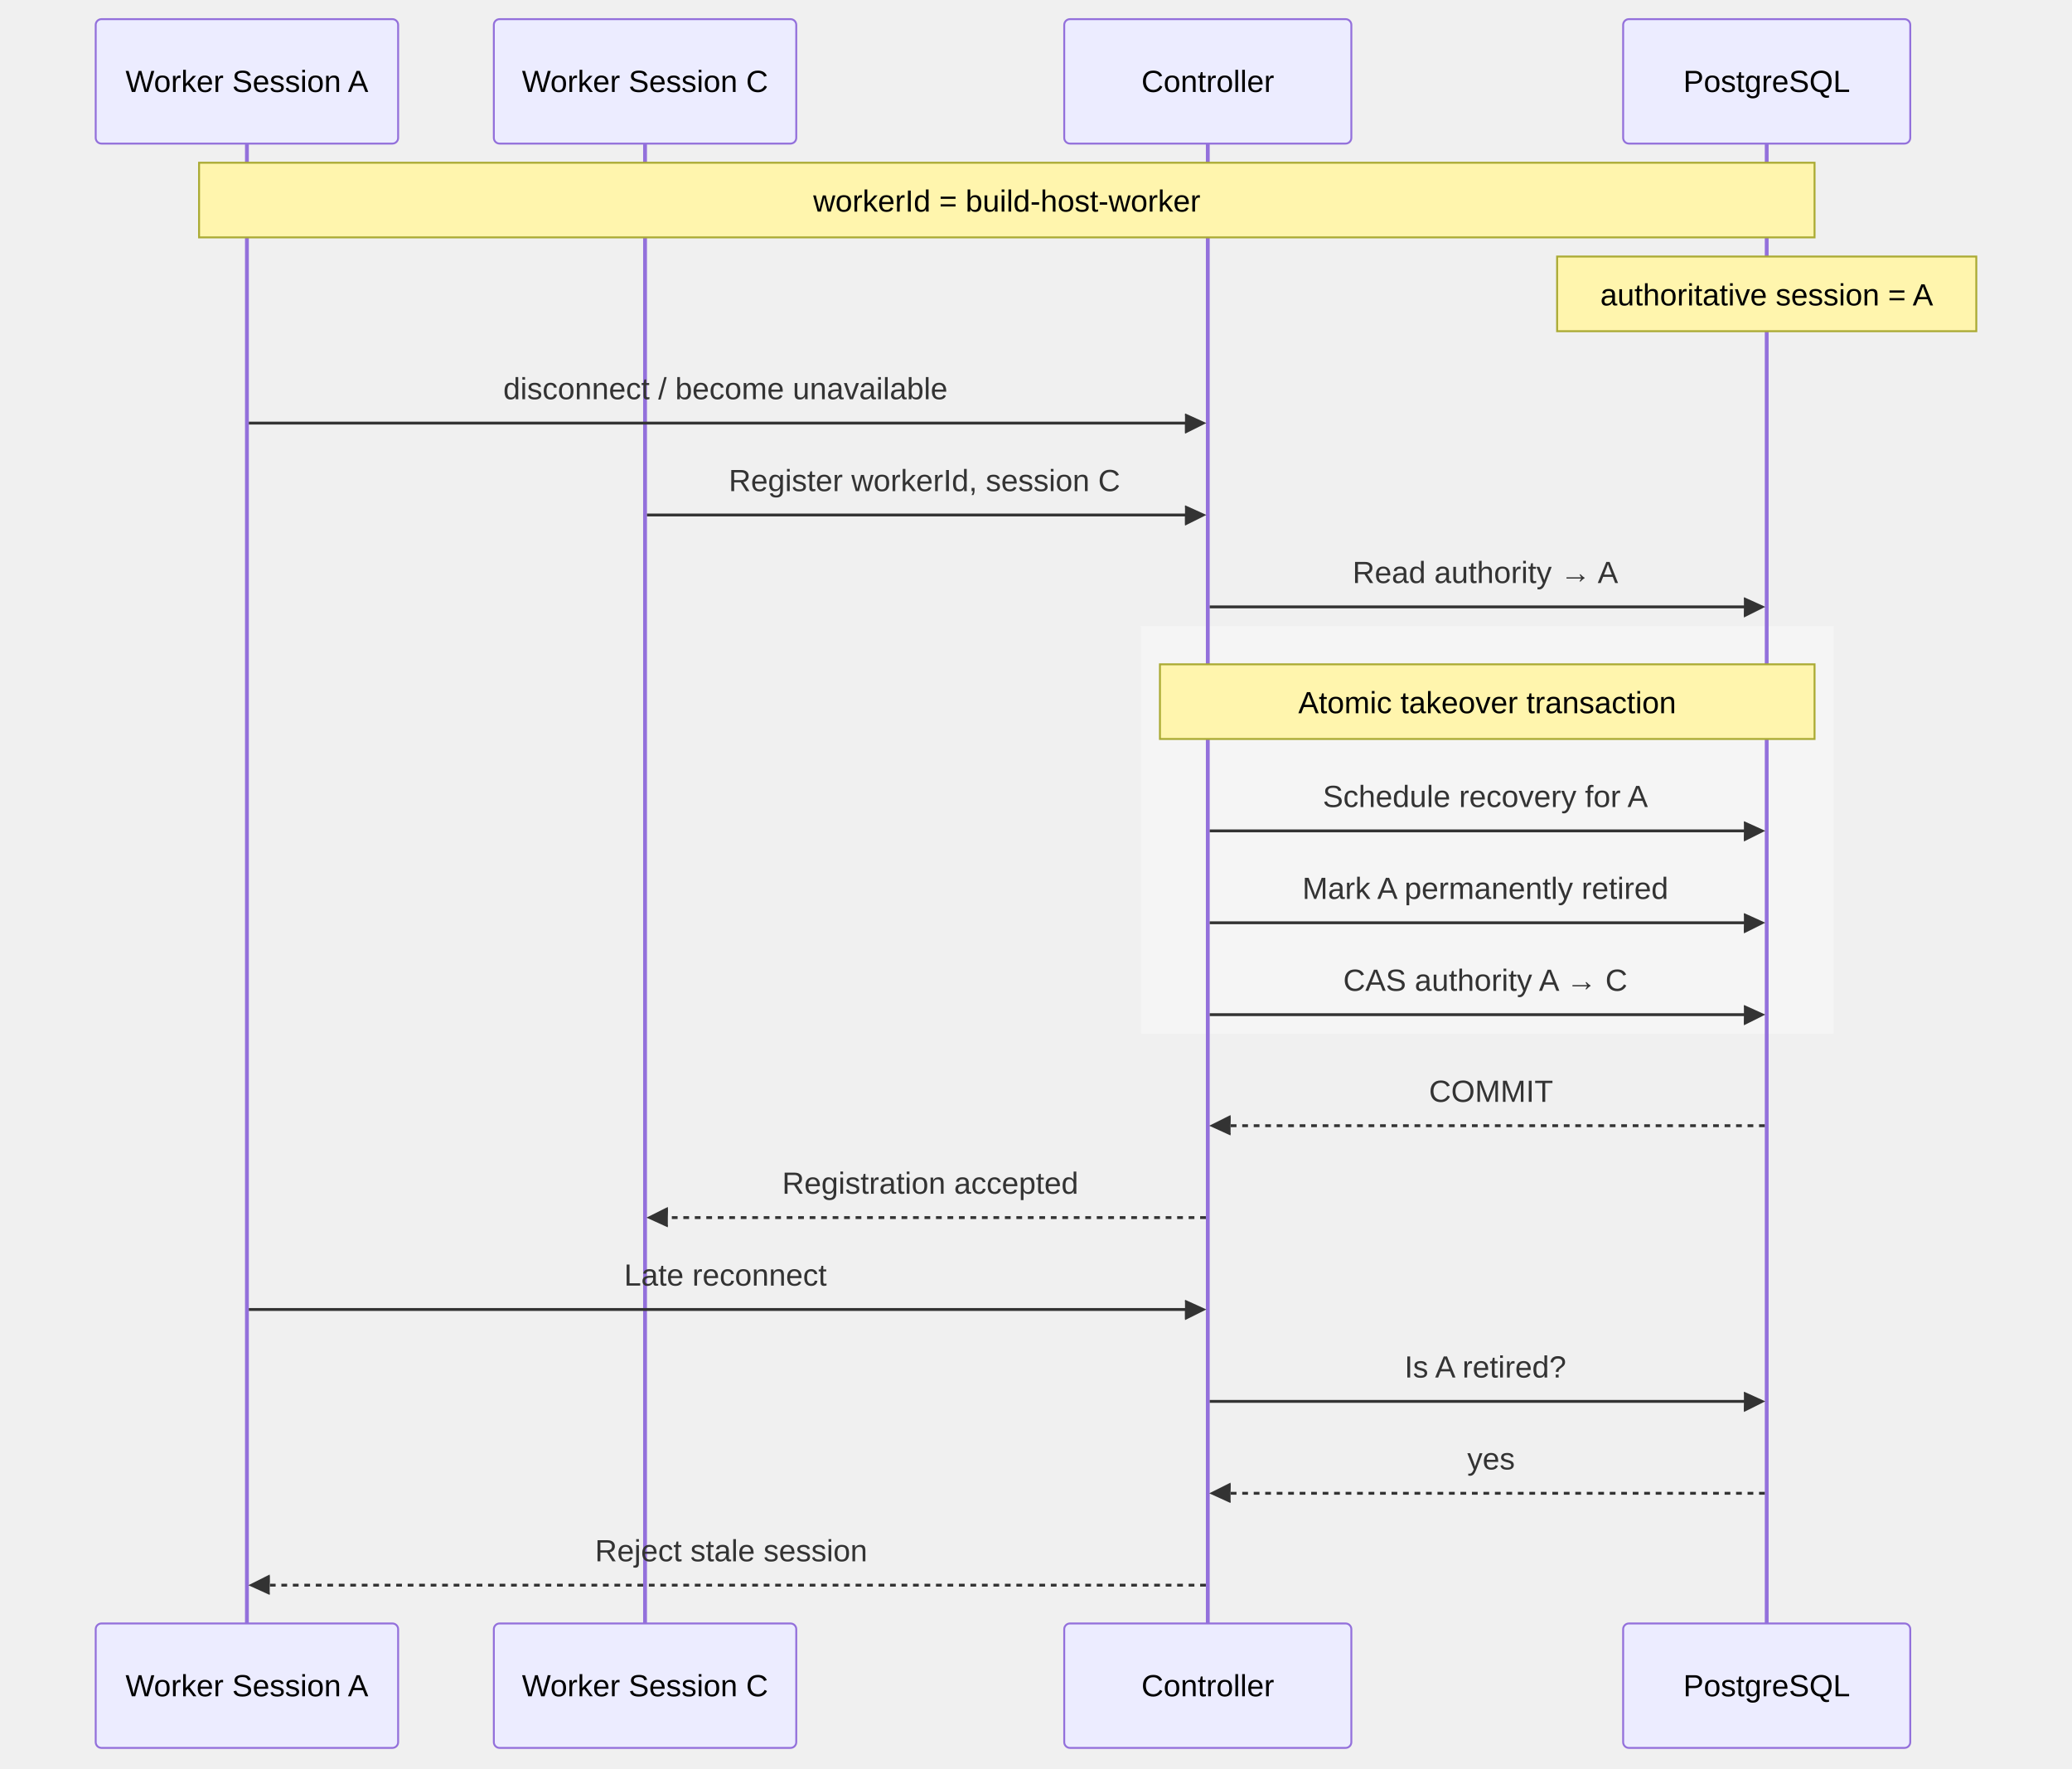
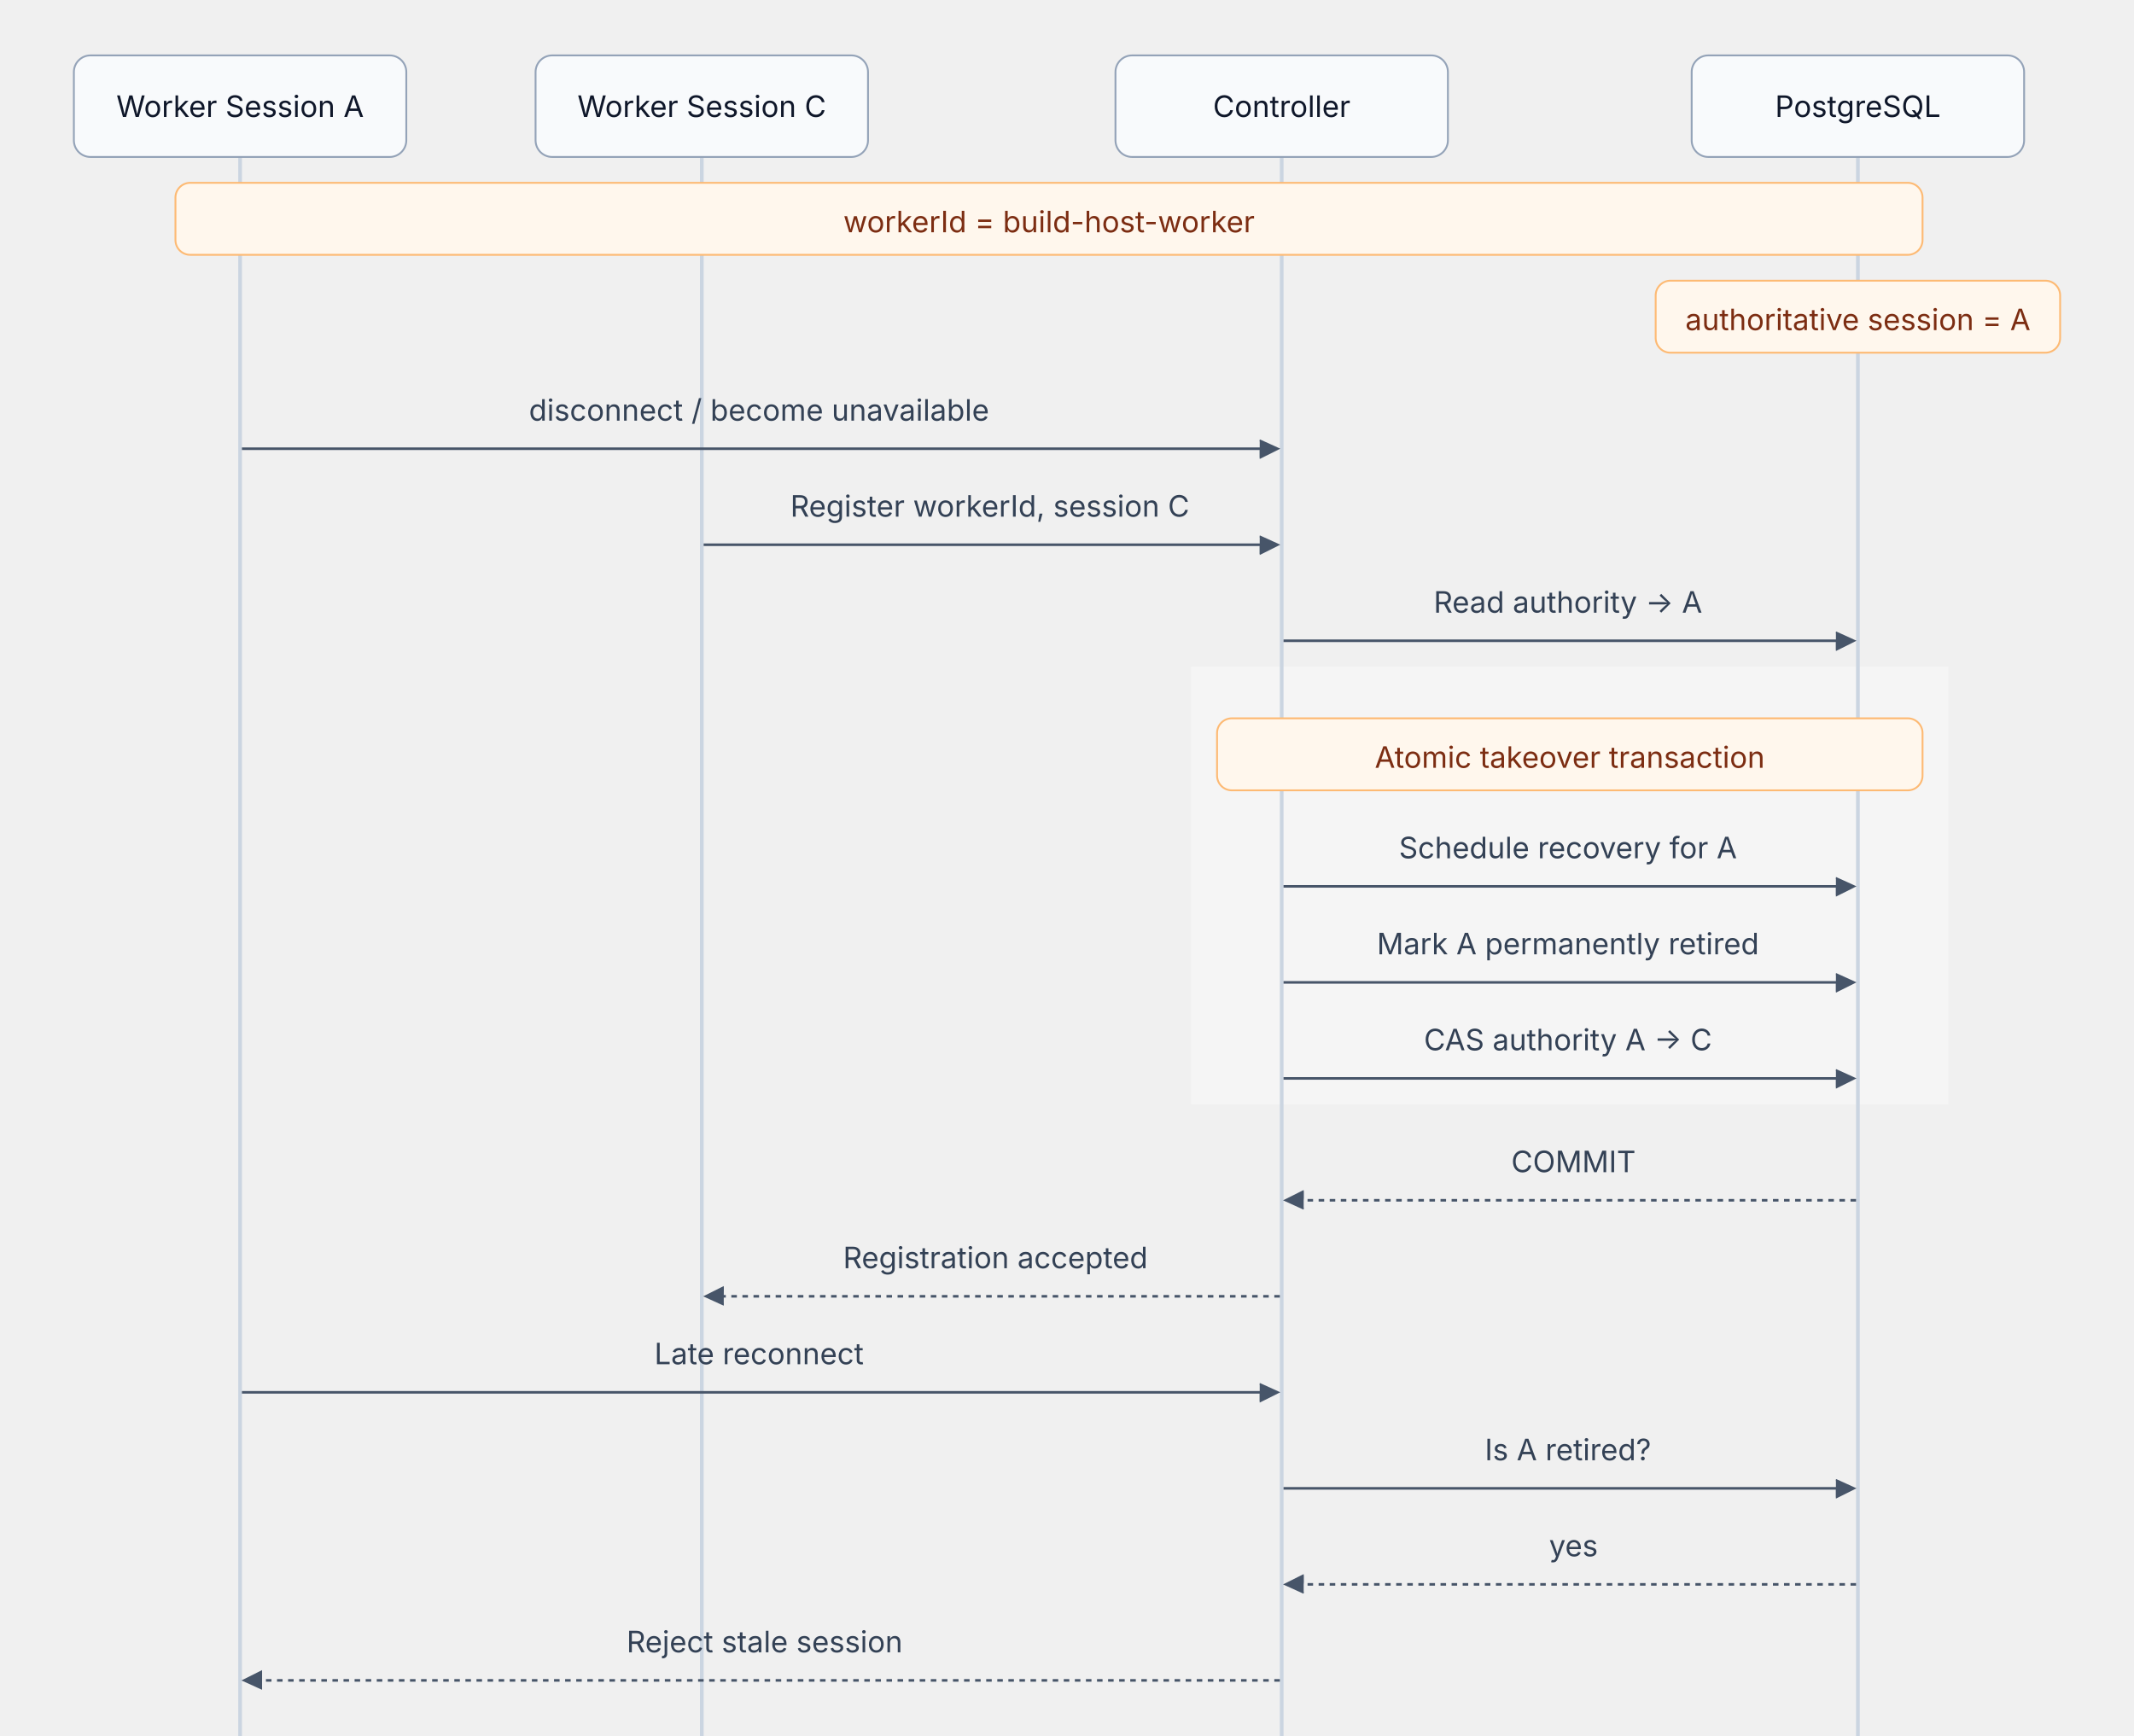
- <svg xmlns="http://www.w3.org/2000/svg" id="my-svg" width="100%" style="max-width: 1082.5px; background-color: transparent;" viewBox="-50 -10 1082.5 924" role="graphics-document document" aria-roledescription="sequence">
-   <rect x="546" y="317" fill="rgb(245,245,245)" width="362" height="213" class="rect" />
+ <svg xmlns="http://www.w3.org/2000/svg" id="my-svg" width="100%" style="max-width: 1155.5px; background-color: transparent;" viewBox="-40 -30 1155.5 940" role="graphics-document document" aria-roledescription="sequence">
+   <rect x="605" y="331" fill="rgb(245,245,245)" width="410" height="237" class="rect" />
  <g>
-     <rect x="798" y="838" fill="#eaeaea" stroke="#666" width="150" height="65" name="DB" rx="3" ry="3" class="actor actor-bottom" />
-     <text x="873" y="870.5" dominant-baseline="central" alignment-baseline="central" class="actor actor-box" style="text-anchor: middle; font-size: 16px; font-weight: 400;">
-       <tspan x="873" dy="0">PostgreSQL</tspan>
-     </text>
-   </g>
-   <g>
-     <rect x="506" y="838" fill="#eaeaea" stroke="#666" width="150" height="65" name="Controller" rx="3" ry="3" class="actor actor-bottom" />
-     <text x="581" y="870.5" dominant-baseline="central" alignment-baseline="central" class="actor actor-box" style="text-anchor: middle; font-size: 16px; font-weight: 400;">
-       <tspan x="581" dy="0">Controller</tspan>
-     </text>
-   </g>
-   <g>
-     <rect x="208" y="838" fill="#eaeaea" stroke="#666" width="158" height="65" name="C" rx="3" ry="3" class="actor actor-bottom" />
-     <text x="287" y="870.5" dominant-baseline="central" alignment-baseline="central" class="actor actor-box" style="text-anchor: middle; font-size: 16px; font-weight: 400;">
-       <tspan x="287" dy="0">Worker Session C</tspan>
-     </text>
-   </g>
-   <g>
-     <rect x="0" y="838" fill="#eaeaea" stroke="#666" width="158" height="65" name="A" rx="3" ry="3" class="actor actor-bottom" />
-     <text x="79" y="870.5" dominant-baseline="central" alignment-baseline="central" class="actor actor-box" style="text-anchor: middle; font-size: 16px; font-weight: 400;">
-       <tspan x="79" dy="0">Worker Session A</tspan>
-     </text>
-   </g>
-   <g>
-     <line id="actor3" x1="873" y1="65" x2="873" y2="838" class="actor-line 200" stroke-width="0.5px" stroke="#999" name="DB" data-et="life-line" data-id="DB" />
+     <line id="actor3" x1="966" y1="55" x2="966" y2="2000" class="actor-line 200" stroke-width="0.5px" stroke="#999" name="DB" data-et="life-line" data-id="DB" />
    <g id="root-3" data-et="participant" data-type="participant" data-id="DB">
-       <rect x="798" y="0" fill="#eaeaea" stroke="#666" width="150" height="65" name="DB" rx="3" ry="3" class="actor actor-top" />
-       <text x="873" y="32.5" dominant-baseline="central" alignment-baseline="central" class="actor actor-box" style="text-anchor: middle; font-size: 16px; font-weight: 400;">
-         <tspan x="873" dy="0">PostgreSQL</tspan>
+       <rect x="876" y="0" fill="#eaeaea" stroke="#666" width="180" height="55" name="DB" rx="3" ry="3" class="actor actor-top" />
+       <text x="966" y="27.5" dominant-baseline="central" alignment-baseline="central" class="actor actor-box" style="text-anchor: middle; font-size: 16px; font-weight: 400;">
+         <tspan x="966" dy="0">PostgreSQL</tspan>
      </text>
    </g>
  </g>
  <g>
-     <line id="actor2" x1="581" y1="65" x2="581" y2="838" class="actor-line 200" stroke-width="0.5px" stroke="#999" name="Controller" data-et="life-line" data-id="Controller" />
+     <line id="actor2" x1="654" y1="55" x2="654" y2="2000" class="actor-line 200" stroke-width="0.5px" stroke="#999" name="Controller" data-et="life-line" data-id="Controller" />
    <g id="root-2" data-et="participant" data-type="participant" data-id="Controller">
-       <rect x="506" y="0" fill="#eaeaea" stroke="#666" width="150" height="65" name="Controller" rx="3" ry="3" class="actor actor-top" />
-       <text x="581" y="32.5" dominant-baseline="central" alignment-baseline="central" class="actor actor-box" style="text-anchor: middle; font-size: 16px; font-weight: 400;">
-         <tspan x="581" dy="0">Controller</tspan>
+       <rect x="564" y="0" fill="#eaeaea" stroke="#666" width="180" height="55" name="Controller" rx="3" ry="3" class="actor actor-top" />
+       <text x="654" y="27.5" dominant-baseline="central" alignment-baseline="central" class="actor actor-box" style="text-anchor: middle; font-size: 16px; font-weight: 400;">
+         <tspan x="654" dy="0">Controller</tspan>
      </text>
    </g>
  </g>
  <g>
-     <line id="actor1" x1="287" y1="65" x2="287" y2="838" class="actor-line 200" stroke-width="0.5px" stroke="#999" name="C" data-et="life-line" data-id="C" />
+     <line id="actor1" x1="340" y1="55" x2="340" y2="2000" class="actor-line 200" stroke-width="0.5px" stroke="#999" name="C" data-et="life-line" data-id="C" />
    <g id="root-1" data-et="participant" data-type="participant" data-id="C">
-       <rect x="208" y="0" fill="#eaeaea" stroke="#666" width="158" height="65" name="C" rx="3" ry="3" class="actor actor-top" />
-       <text x="287" y="32.5" dominant-baseline="central" alignment-baseline="central" class="actor actor-box" style="text-anchor: middle; font-size: 16px; font-weight: 400;">
-         <tspan x="287" dy="0">Worker Session C</tspan>
+       <rect x="250" y="0" fill="#eaeaea" stroke="#666" width="180" height="55" name="C" rx="3" ry="3" class="actor actor-top" />
+       <text x="340" y="27.5" dominant-baseline="central" alignment-baseline="central" class="actor actor-box" style="text-anchor: middle; font-size: 16px; font-weight: 400;">
+         <tspan x="340" dy="0">Worker Session C</tspan>
      </text>
    </g>
  </g>
  <g>
-     <line id="actor0" x1="79" y1="65" x2="79" y2="838" class="actor-line 200" stroke-width="0.5px" stroke="#999" name="A" data-et="life-line" data-id="A" />
+     <line id="actor0" x1="90" y1="55" x2="90" y2="2000" class="actor-line 200" stroke-width="0.5px" stroke="#999" name="A" data-et="life-line" data-id="A" />
    <g id="root-0" data-et="participant" data-type="participant" data-id="A">
-       <rect x="0" y="0" fill="#eaeaea" stroke="#666" width="158" height="65" name="A" rx="3" ry="3" class="actor actor-top" />
-       <text x="79" y="32.5" dominant-baseline="central" alignment-baseline="central" class="actor actor-box" style="text-anchor: middle; font-size: 16px; font-weight: 400;">
-         <tspan x="79" dy="0">Worker Session A</tspan>
+       <rect x="0" y="0" fill="#eaeaea" stroke="#666" width="180" height="55" name="A" rx="3" ry="3" class="actor actor-top" />
+       <text x="90" y="27.5" dominant-baseline="central" alignment-baseline="central" class="actor actor-box" style="text-anchor: middle; font-size: 16px; font-weight: 400;">
+         <tspan x="90" dy="0">Worker Session A</tspan>
      </text>
    </g>
  </g>
-   <style>#my-svg{font-family:"trebuchet ms",verdana,arial,sans-serif;font-size:16px;fill:#333;}@keyframes edge-animation-frame{from{stroke-dashoffset:0;}}@keyframes dash{to{stroke-dashoffset:0;}}#my-svg .edge-animation-slow{stroke-dasharray:9,5!important;stroke-dashoffset:900;animation:dash 50s linear infinite;stroke-linecap:round;}#my-svg .edge-animation-fast{stroke-dasharray:9,5!important;stroke-dashoffset:900;animation:dash 20s linear infinite;stroke-linecap:round;}#my-svg .error-icon{fill:#552222;}#my-svg .error-text{fill:#552222;stroke:#552222;}#my-svg .edge-thickness-normal{stroke-width:1px;}#my-svg .edge-thickness-thick{stroke-width:3.5px;}#my-svg .edge-pattern-solid{stroke-dasharray:0;}#my-svg .edge-thickness-invisible{stroke-width:0;fill:none;}#my-svg .edge-pattern-dashed{stroke-dasharray:3;}#my-svg .edge-pattern-dotted{stroke-dasharray:2;}#my-svg .marker{fill:#333333;stroke:#333333;}#my-svg .marker.cross{stroke:#333333;}#my-svg svg{font-family:"trebuchet ms",verdana,arial,sans-serif;font-size:16px;}#my-svg p{margin:0;}#my-svg .actor{stroke:#9370DB;fill:#ECECFF;stroke-width:1;}#my-svg rect.actor.outer-path[data-look="neo"]{filter:drop-shadow(1px 2px 2px rgba(185, 185, 185, 1));}#my-svg rect.note[data-look="neo"]{stroke:#aaaa33;fill:#fff5ad;filter:drop-shadow(1px 2px 2px rgba(185, 185, 185, 1));}#my-svg text.actor&gt;tspan{fill:black;stroke:none;}#my-svg .actor-line{stroke:#9370DB;}#my-svg .innerArc{stroke-width:1.5;stroke-dasharray:none;}#my-svg .messageLine0{stroke-width:1.5;stroke-dasharray:none;stroke:#333;}#my-svg .messageLine1{stroke-width:1.5;stroke-dasharray:2,2;stroke:#333;}#my-svg [id$="-arrowhead"] path{fill:#333;stroke:#333;}#my-svg .sequenceNumber{fill:white;}#my-svg [id$="-sequencenumber"]{fill:#333;}#my-svg [id$="-crosshead"] path{fill:#333;stroke:#333;}#my-svg .messageText{fill:#333;stroke:none;}#my-svg .labelBox{stroke:#9370DB;fill:#ECECFF;filter:none;}#my-svg .labelText,#my-svg .labelText&gt;tspan{fill:black;stroke:none;}#my-svg .loopText,#my-svg .loopText&gt;tspan{fill:black;stroke:none;}#my-svg .sectionTitle,#my-svg .sectionTitle&gt;tspan{fill:black;stroke:none;}#my-svg .loopLine{stroke-width:2px;stroke-dasharray:2,2;stroke:#9370DB;fill:#9370DB;}#my-svg .note{stroke:#aaaa33;fill:#fff5ad;}#my-svg .noteText,#my-svg .noteText&gt;tspan{fill:black;stroke:none;font-weight:normal;}#my-svg .activation0{fill:#f4f4f4;stroke:#666;}#my-svg .activation1{fill:#f4f4f4;stroke:#666;}#my-svg .activation2{fill:#f4f4f4;stroke:#666;}#my-svg .actorPopupMenu{position:absolute;}#my-svg .actorPopupMenuPanel{position:absolute;fill:#ECECFF;box-shadow:0px 8px 16px 0px rgba(0,0,0,0.2);filter:drop-shadow(3px 5px 2px rgb(0 0 0 / 0.4));}#my-svg .actor-man circle,#my-svg line{fill:#ECECFF;stroke-width:2px;}#my-svg g rect.rect{filter:drop-shadow(1px 2px 2px rgba(185, 185, 185, 1));stroke:#9370DB;}#my-svg .node .neo-node{stroke:#9370DB;}#my-svg [data-look="neo"].node rect,#my-svg [data-look="neo"].cluster rect,#my-svg [data-look="neo"].node polygon{stroke:#9370DB;filter:drop-shadow(1px 2px 2px rgba(185, 185, 185, 1));}#my-svg [data-look="neo"].swimlane.cluster rect{filter:none;}#my-svg [data-look="neo"].node path{stroke:#9370DB;stroke-width:1px;}#my-svg [data-look="neo"].node .outer-path{filter:drop-shadow(1px 2px 2px rgba(185, 185, 185, 1));}#my-svg [data-look="neo"].node .neo-line path{stroke:#9370DB;filter:none;}#my-svg [data-look="neo"].node circle{stroke:#9370DB;filter:drop-shadow(1px 2px 2px rgba(185, 185, 185, 1));}#my-svg [data-look="neo"].node circle .state-start{fill:#000000;}#my-svg [data-look="neo"].icon-shape .icon{fill:#9370DB;filter:drop-shadow(1px 2px 2px rgba(185, 185, 185, 1));}#my-svg [data-look="neo"].icon-shape .icon-neo path{stroke:#9370DB;filter:drop-shadow(1px 2px 2px rgba(185, 185, 185, 1));}#my-svg :root{--mermaid-font-family:"trebuchet ms",verdana,arial,sans-serif;}</style>
+   <style>#my-svg{font-family:Inter,ui-sans-serif,system-ui,-apple-system,BlinkMacSystemFont,Segoe UI,sans-serif;font-size:16px;fill:#0f172a;}@keyframes edge-animation-frame{from{stroke-dashoffset:0;}}@keyframes dash{to{stroke-dashoffset:0;}}#my-svg .edge-animation-slow{stroke-dasharray:9,5!important;stroke-dashoffset:900;animation:dash 50s linear infinite;stroke-linecap:round;}#my-svg .edge-animation-fast{stroke-dasharray:9,5!important;stroke-dashoffset:900;animation:dash 20s linear infinite;stroke-linecap:round;}#my-svg .error-icon{fill:#f8fafc;}#my-svg .error-text{fill:#334155;stroke:#334155;}#my-svg .edge-thickness-normal{stroke-width:1px;}#my-svg .edge-thickness-thick{stroke-width:3.5px;}#my-svg .edge-pattern-solid{stroke-dasharray:0;}#my-svg .edge-thickness-invisible{stroke-width:0;fill:none;}#my-svg .edge-pattern-dashed{stroke-dasharray:3;}#my-svg .edge-pattern-dotted{stroke-dasharray:2;}#my-svg .marker{fill:#64748b;stroke:#64748b;}#my-svg .marker.cross{stroke:#64748b;}#my-svg svg{font-family:Inter,ui-sans-serif,system-ui,-apple-system,BlinkMacSystemFont,Segoe UI,sans-serif;font-size:16px;}#my-svg p{margin:0;}#my-svg .actor{stroke:#94a3b8;fill:#f8fafc;stroke-width:1;}#my-svg rect.actor.outer-path[data-look="neo"]{filter:drop-shadow( 1px 2px 2px rgba(185,185,185,1));}#my-svg rect.note[data-look="neo"]{stroke:#fdba74;fill:#fff7ed;filter:drop-shadow( 1px 2px 2px rgba(185,185,185,1));}#my-svg text.actor&gt;tspan{fill:#0f172a;stroke:none;}#my-svg .actor-line{stroke:#cbd5e1;}#my-svg .innerArc{stroke-width:1.5;stroke-dasharray:none;}#my-svg .messageLine0{stroke-width:1.5;stroke-dasharray:none;stroke:#475569;}#my-svg .messageLine1{stroke-width:1.5;stroke-dasharray:2,2;stroke:#475569;}#my-svg [id$="-arrowhead"] path{fill:#475569;stroke:#475569;}#my-svg .sequenceNumber{fill:#9b8b74;}#my-svg [id$="-sequencenumber"]{fill:#475569;}#my-svg [id$="-crosshead"] path{fill:#475569;stroke:#475569;}#my-svg .messageText{fill:#334155;stroke:none;}#my-svg .labelBox{stroke:#cbd5e1;fill:#ffffff;filter:none;}#my-svg .labelText,#my-svg .labelText&gt;tspan{fill:#334155;stroke:none;}#my-svg .loopText,#my-svg .loopText&gt;tspan{fill:#0f172a;stroke:none;}#my-svg .sectionTitle,#my-svg .sectionTitle&gt;tspan{fill:#0f172a;stroke:none;}#my-svg .loopLine{stroke-width:2px;stroke-dasharray:2,2;stroke:#cbd5e1;fill:#cbd5e1;}#my-svg .note{stroke:#fdba74;fill:#fff7ed;}#my-svg .noteText,#my-svg .noteText&gt;tspan{fill:#7c2d12;stroke:none;font-weight:normal;}#my-svg .activation0{fill:#eff6ff;stroke:hsl(213.75, 100%, 86.863%);}#my-svg .activation1{fill:#eff6ff;stroke:hsl(213.75, 100%, 86.863%);}#my-svg .activation2{fill:#eff6ff;stroke:hsl(213.75, 100%, 86.863%);}#my-svg .actorPopupMenu{position:absolute;}#my-svg .actorPopupMenuPanel{position:absolute;fill:#f8fafc;box-shadow:0px 8px 16px 0px rgba(0,0,0,0.2);filter:drop-shadow(3px 5px 2px rgb(0 0 0 / 0.4));}#my-svg .actor-man circle,#my-svg line{fill:#f8fafc;stroke-width:2px;}#my-svg g rect.rect{filter:drop-shadow( 1px 2px 2px rgba(185,185,185,1));stroke:#cbd5e1;}#my-svg .node .neo-node{stroke:#cbd5e1;}#my-svg [data-look="neo"].node rect,#my-svg [data-look="neo"].cluster rect,#my-svg [data-look="neo"].node polygon{stroke:url(#my-svg-gradient);filter:drop-shadow( 1px 2px 2px rgba(185,185,185,1));}#my-svg [data-look="neo"].swimlane.cluster rect{filter:none;}#my-svg [data-look="neo"].node path{stroke:url(#my-svg-gradient);stroke-width:1px;}#my-svg [data-look="neo"].node .outer-path{filter:drop-shadow( 1px 2px 2px rgba(185,185,185,1));}#my-svg [data-look="neo"].node .neo-line path{stroke:#cbd5e1;filter:none;}#my-svg [data-look="neo"].node circle{stroke:url(#my-svg-gradient);filter:drop-shadow( 1px 2px 2px rgba(185,185,185,1));}#my-svg [data-look="neo"].node circle .state-start{fill:#000000;}#my-svg [data-look="neo"].icon-shape .icon{fill:url(#my-svg-gradient);filter:drop-shadow( 1px 2px 2px rgba(185,185,185,1));}#my-svg [data-look="neo"].icon-shape .icon-neo path{stroke:url(#my-svg-gradient);filter:drop-shadow( 1px 2px 2px rgba(185,185,185,1));}#my-svg :root{--mermaid-font-family:"trebuchet ms",verdana,arial,sans-serif;}</style>
  <g />
  <defs>
    <symbol id="my-svg-computer" width="24" height="24">
      <path transform="scale(.5)" d="M2 2v13h20v-13h-20zm18 11h-16v-9h16v9zm-10.228 6l.466-1h3.524l.467 1h-4.457zm14.228 3h-24l2-6h2.104l-1.33 4h18.45l-1.297-4h2.073l2 6zm-5-10h-14v-7h14v7z" />
    </symbol>
  </defs>
  <defs>
    <symbol id="my-svg-database" fill-rule="evenodd" clip-rule="evenodd">
      <path transform="scale(.5)" d="M12.258.001l.256.004.255.005.253.008.251.01.249.012.247.015.246.016.242.019.241.02.239.023.236.024.233.027.231.028.229.031.225.032.223.034.22.036.217.038.214.04.211.041.208.043.205.045.201.046.198.048.194.05.191.051.187.053.183.054.18.056.175.057.172.059.168.06.163.061.16.063.155.064.15.066.074.033.073.033.071.034.07.034.069.035.068.035.067.035.066.035.064.036.064.036.062.036.06.036.06.037.058.037.058.037.055.038.055.038.053.038.052.038.051.039.05.039.048.039.047.039.045.04.044.04.043.04.041.04.04.041.039.041.037.041.036.041.034.041.033.042.032.042.03.042.029.042.027.042.026.043.024.043.023.043.021.043.02.043.018.044.017.043.015.044.013.044.012.044.011.045.009.044.007.045.006.045.004.045.002.045.001.045v17l-.001.045-.002.045-.004.045-.006.045-.007.045-.009.044-.011.045-.012.044-.013.044-.015.044-.017.043-.018.044-.02.043-.021.043-.023.043-.024.043-.026.043-.027.042-.029.042-.03.042-.032.042-.033.042-.034.041-.036.041-.037.041-.039.041-.04.041-.041.04-.043.04-.044.04-.045.04-.047.039-.048.039-.05.039-.051.039-.052.038-.053.038-.055.038-.055.038-.058.037-.058.037-.06.037-.06.036-.062.036-.064.036-.064.036-.066.035-.067.035-.068.035-.069.035-.07.034-.071.034-.073.033-.074.033-.15.066-.155.064-.16.063-.163.061-.168.06-.172.059-.175.057-.18.056-.183.054-.187.053-.191.051-.194.05-.198.048-.201.046-.205.045-.208.043-.211.041-.214.04-.217.038-.22.036-.223.034-.225.032-.229.031-.231.028-.233.027-.236.024-.239.023-.241.02-.242.019-.246.016-.247.015-.249.012-.251.01-.253.008-.255.005-.256.004-.258.001-.258-.001-.256-.004-.255-.005-.253-.008-.251-.01-.249-.012-.247-.015-.245-.016-.243-.019-.241-.02-.238-.023-.236-.024-.234-.027-.231-.028-.228-.031-.226-.032-.223-.034-.22-.036-.217-.038-.214-.04-.211-.041-.208-.043-.204-.045-.201-.046-.198-.048-.195-.05-.19-.051-.187-.053-.184-.054-.179-.056-.176-.057-.172-.059-.167-.06-.164-.061-.159-.063-.155-.064-.151-.066-.074-.033-.072-.033-.072-.034-.07-.034-.069-.035-.068-.035-.067-.035-.066-.035-.064-.036-.063-.036-.062-.036-.061-.036-.06-.037-.058-.037-.057-.037-.056-.038-.055-.038-.053-.038-.052-.038-.051-.039-.049-.039-.049-.039-.046-.039-.046-.04-.044-.04-.043-.04-.041-.04-.04-.041-.039-.041-.037-.041-.036-.041-.034-.041-.033-.042-.032-.042-.03-.042-.029-.042-.027-.042-.026-.043-.024-.043-.023-.043-.021-.043-.02-.043-.018-.044-.017-.043-.015-.044-.013-.044-.012-.044-.011-.045-.009-.044-.007-.045-.006-.045-.004-.045-.002-.045-.001-.045v-17l.001-.045.002-.045.004-.045.006-.045.007-.045.009-.044.011-.045.012-.044.013-.044.015-.044.017-.043.018-.044.02-.043.021-.043.023-.043.024-.043.026-.043.027-.042.029-.042.03-.042.032-.042.033-.042.034-.041.036-.041.037-.041.039-.041.04-.041.041-.04.043-.04.044-.04.046-.04.046-.039.049-.039.049-.039.051-.039.052-.038.053-.038.055-.038.056-.038.057-.037.058-.037.06-.037.061-.036.062-.036.063-.036.064-.036.066-.035.067-.035.068-.035.069-.035.07-.034.072-.034.072-.033.074-.033.151-.066.155-.064.159-.063.164-.061.167-.06.172-.059.176-.057.179-.056.184-.054.187-.053.19-.051.195-.05.198-.048.201-.046.204-.045.208-.043.211-.041.214-.04.217-.038.22-.036.223-.034.226-.032.228-.031.231-.028.234-.027.236-.024.238-.023.241-.02.243-.019.245-.016.247-.015.249-.012.251-.01.253-.008.255-.005.256-.004.258-.001.258.001zm-9.258 20.499v.01l.001.021.003.021.004.022.005.021.006.022.007.022.009.023.01.022.011.023.012.023.013.023.015.023.016.024.017.023.018.024.019.024.021.024.022.025.023.024.024.025.052.049.056.05.061.051.066.051.07.051.075.051.079.052.084.052.088.052.092.052.097.052.102.051.105.052.11.052.114.051.119.051.123.051.127.05.131.05.135.05.139.048.144.049.147.047.152.047.155.047.16.045.163.045.167.043.171.043.176.041.178.041.183.039.187.039.19.037.194.035.197.035.202.033.204.031.209.03.212.029.216.027.219.025.222.024.226.021.23.02.233.018.236.016.24.015.243.012.246.01.249.008.253.005.256.004.259.001.26-.001.257-.004.254-.005.25-.008.247-.011.244-.012.241-.014.237-.016.233-.018.231-.021.226-.021.224-.024.22-.026.216-.027.212-.028.21-.031.205-.031.202-.034.198-.034.194-.036.191-.037.187-.039.183-.04.179-.04.175-.042.172-.043.168-.044.163-.045.16-.046.155-.046.152-.047.148-.048.143-.049.139-.049.136-.05.131-.05.126-.05.123-.051.118-.052.114-.051.11-.052.106-.052.101-.052.096-.052.092-.052.088-.053.083-.051.079-.052.074-.052.07-.051.065-.051.06-.051.056-.05.051-.05.023-.024.023-.025.021-.024.02-.024.019-.024.018-.024.017-.024.015-.023.014-.024.013-.023.012-.023.01-.023.01-.022.008-.022.006-.022.006-.022.004-.022.004-.021.001-.021.001-.021v-4.127l-.077.055-.08.053-.083.054-.085.053-.087.052-.09.052-.093.051-.095.05-.097.05-.1.049-.102.049-.105.048-.106.047-.109.047-.111.046-.114.045-.115.045-.118.044-.12.043-.122.042-.124.042-.126.041-.128.04-.13.04-.132.038-.134.038-.135.037-.138.037-.139.035-.142.035-.143.034-.144.033-.147.032-.148.031-.15.03-.151.03-.153.029-.154.027-.156.027-.158.026-.159.025-.161.024-.162.023-.163.022-.165.021-.166.02-.167.019-.169.018-.169.017-.171.016-.173.015-.173.014-.175.013-.175.012-.177.011-.178.01-.179.008-.179.008-.181.006-.182.005-.182.004-.184.003-.184.002h-.37l-.184-.002-.184-.003-.182-.004-.182-.005-.181-.006-.179-.008-.179-.008-.178-.01-.176-.011-.176-.012-.175-.013-.173-.014-.172-.015-.171-.016-.17-.017-.169-.018-.167-.019-.166-.02-.165-.021-.163-.022-.162-.023-.161-.024-.159-.025-.157-.026-.156-.027-.155-.027-.153-.029-.151-.03-.15-.03-.148-.031-.146-.032-.145-.033-.143-.034-.141-.035-.14-.035-.137-.037-.136-.037-.134-.038-.132-.038-.13-.04-.128-.04-.126-.041-.124-.042-.122-.042-.12-.044-.117-.043-.116-.045-.113-.045-.112-.046-.109-.047-.106-.047-.105-.048-.102-.049-.1-.049-.097-.05-.095-.05-.093-.052-.09-.051-.087-.052-.085-.053-.083-.054-.08-.054-.077-.054v4.127zm0-5.654v.011l.001.021.003.021.004.021.005.022.006.022.007.022.009.022.01.022.011.023.012.023.013.023.015.024.016.023.017.024.018.024.019.024.021.024.022.024.023.025.024.024.052.05.056.05.061.05.066.051.07.051.075.052.079.051.084.052.088.052.092.052.097.052.102.052.105.052.11.051.114.051.119.052.123.05.127.051.131.05.135.049.139.049.144.048.147.048.152.047.155.046.16.045.163.045.167.044.171.042.176.042.178.04.183.04.187.038.19.037.194.036.197.034.202.033.204.032.209.03.212.028.216.027.219.025.222.024.226.022.23.02.233.018.236.016.24.014.243.012.246.01.249.008.253.006.256.003.259.001.26-.001.257-.003.254-.006.25-.008.247-.01.244-.012.241-.015.237-.016.233-.018.231-.02.226-.022.224-.024.22-.025.216-.027.212-.029.21-.03.205-.032.202-.033.198-.035.194-.036.191-.037.187-.039.183-.039.179-.041.175-.042.172-.043.168-.044.163-.045.16-.045.155-.047.152-.047.148-.048.143-.048.139-.05.136-.049.131-.05.126-.051.123-.051.118-.051.114-.052.11-.052.106-.052.101-.052.096-.052.092-.052.088-.052.083-.052.079-.052.074-.051.07-.052.065-.051.06-.05.056-.051.051-.049.023-.025.023-.024.021-.025.02-.024.019-.024.018-.024.017-.024.015-.023.014-.023.013-.024.012-.022.01-.023.01-.023.008-.022.006-.022.006-.022.004-.021.004-.022.001-.021.001-.021v-4.139l-.077.054-.08.054-.083.054-.085.052-.087.053-.09.051-.093.051-.095.051-.097.05-.1.049-.102.049-.105.048-.106.047-.109.047-.111.046-.114.045-.115.044-.118.044-.12.044-.122.042-.124.042-.126.041-.128.04-.13.039-.132.039-.134.038-.135.037-.138.036-.139.036-.142.035-.143.033-.144.033-.147.033-.148.031-.15.03-.151.03-.153.028-.154.028-.156.027-.158.026-.159.025-.161.024-.162.023-.163.022-.165.021-.166.02-.167.019-.169.018-.169.017-.171.016-.173.015-.173.014-.175.013-.175.012-.177.011-.178.009-.179.009-.179.007-.181.007-.182.005-.182.004-.184.003-.184.002h-.37l-.184-.002-.184-.003-.182-.004-.182-.005-.181-.007-.179-.007-.179-.009-.178-.009-.176-.011-.176-.012-.175-.013-.173-.014-.172-.015-.171-.016-.17-.017-.169-.018-.167-.019-.166-.02-.165-.021-.163-.022-.162-.023-.161-.024-.159-.025-.157-.026-.156-.027-.155-.028-.153-.028-.151-.03-.15-.03-.148-.031-.146-.033-.145-.033-.143-.033-.141-.035-.14-.036-.137-.036-.136-.037-.134-.038-.132-.039-.13-.039-.128-.04-.126-.041-.124-.042-.122-.043-.12-.043-.117-.044-.116-.044-.113-.046-.112-.046-.109-.046-.106-.047-.105-.048-.102-.049-.1-.049-.097-.05-.095-.051-.093-.051-.09-.051-.087-.053-.085-.052-.083-.054-.08-.054-.077-.054v4.139zm0-5.666v.011l.001.02.003.022.004.021.005.022.006.021.007.022.009.023.01.022.011.023.012.023.013.023.015.023.016.024.017.024.018.023.019.024.021.025.022.024.023.024.024.025.052.05.056.05.061.05.066.051.07.051.075.052.079.051.084.052.088.052.092.052.097.052.102.052.105.051.11.052.114.051.119.051.123.051.127.05.131.05.135.05.139.049.144.048.147.048.152.047.155.046.16.045.163.045.167.043.171.043.176.042.178.04.183.04.187.038.19.037.194.036.197.034.202.033.204.032.209.03.212.028.216.027.219.025.222.024.226.021.23.02.233.018.236.017.24.014.243.012.246.01.249.008.253.006.256.003.259.001.26-.001.257-.003.254-.006.25-.008.247-.01.244-.013.241-.014.237-.016.233-.018.231-.02.226-.022.224-.024.22-.025.216-.027.212-.029.21-.03.205-.032.202-.033.198-.035.194-.036.191-.037.187-.039.183-.039.179-.041.175-.042.172-.043.168-.044.163-.045.16-.045.155-.047.152-.047.148-.048.143-.049.139-.049.136-.049.131-.051.126-.05.123-.051.118-.052.114-.051.11-.052.106-.052.101-.052.096-.052.092-.052.088-.052.083-.052.079-.052.074-.052.07-.051.065-.051.06-.051.056-.05.051-.049.023-.025.023-.025.021-.024.02-.024.019-.024.018-.024.017-.024.015-.023.014-.024.013-.023.012-.023.01-.022.01-.023.008-.022.006-.022.006-.022.004-.022.004-.021.001-.021.001-.021v-4.153l-.077.054-.08.054-.083.053-.085.053-.087.053-.09.051-.093.051-.095.051-.097.05-.1.049-.102.048-.105.048-.106.048-.109.046-.111.046-.114.046-.115.044-.118.044-.12.043-.122.043-.124.042-.126.041-.128.04-.13.039-.132.039-.134.038-.135.037-.138.036-.139.036-.142.034-.143.034-.144.033-.147.032-.148.032-.15.03-.151.03-.153.028-.154.028-.156.027-.158.026-.159.024-.161.024-.162.023-.163.023-.165.021-.166.02-.167.019-.169.018-.169.017-.171.016-.173.015-.173.014-.175.013-.175.012-.177.01-.178.01-.179.009-.179.007-.181.006-.182.006-.182.004-.184.003-.184.001-.185.001-.185-.001-.184-.001-.184-.003-.182-.004-.182-.006-.181-.006-.179-.007-.179-.009-.178-.01-.176-.01-.176-.012-.175-.013-.173-.014-.172-.015-.171-.016-.17-.017-.169-.018-.167-.019-.166-.02-.165-.021-.163-.023-.162-.023-.161-.024-.159-.024-.157-.026-.156-.027-.155-.028-.153-.028-.151-.03-.15-.03-.148-.032-.146-.032-.145-.033-.143-.034-.141-.034-.14-.036-.137-.036-.136-.037-.134-.038-.132-.039-.13-.039-.128-.041-.126-.041-.124-.041-.122-.043-.12-.043-.117-.044-.116-.044-.113-.046-.112-.046-.109-.046-.106-.048-.105-.048-.102-.048-.1-.05-.097-.049-.095-.051-.093-.051-.09-.052-.087-.052-.085-.053-.083-.053-.08-.054-.077-.054v4.153zm8.74-8.179l-.257.004-.254.005-.25.008-.247.011-.244.012-.241.014-.237.016-.233.018-.231.021-.226.022-.224.023-.22.026-.216.027-.212.028-.21.031-.205.032-.202.033-.198.034-.194.036-.191.038-.187.038-.183.04-.179.041-.175.042-.172.043-.168.043-.163.045-.16.046-.155.046-.152.048-.148.048-.143.048-.139.049-.136.05-.131.05-.126.051-.123.051-.118.051-.114.052-.11.052-.106.052-.101.052-.096.052-.092.052-.088.052-.083.052-.079.052-.074.051-.07.052-.065.051-.06.05-.056.05-.051.05-.023.025-.023.024-.021.024-.02.025-.019.024-.018.024-.017.023-.015.024-.014.023-.013.023-.012.023-.01.023-.01.022-.008.022-.006.023-.006.021-.004.022-.004.021-.001.021-.001.021.001.021.001.021.004.021.004.022.006.021.006.023.008.022.01.022.01.023.012.023.013.023.014.023.015.024.017.023.018.024.019.024.02.025.021.024.023.024.023.025.051.05.056.05.06.05.065.051.07.052.074.051.079.052.083.052.088.052.092.052.096.052.101.052.106.052.11.052.114.052.118.051.123.051.126.051.131.05.136.05.139.049.143.048.148.048.152.048.155.046.16.046.163.045.168.043.172.043.175.042.179.041.183.04.187.038.191.038.194.036.198.034.202.033.205.032.21.031.212.028.216.027.22.026.224.023.226.022.231.021.233.018.237.016.241.014.244.012.247.011.25.008.254.005.257.004.26.001.26-.001.257-.004.254-.005.25-.008.247-.011.244-.012.241-.014.237-.016.233-.018.231-.021.226-.022.224-.023.22-.026.216-.027.212-.028.21-.031.205-.032.202-.033.198-.034.194-.036.191-.038.187-.038.183-.04.179-.041.175-.042.172-.043.168-.043.163-.045.16-.046.155-.046.152-.048.148-.048.143-.048.139-.049.136-.05.131-.05.126-.051.123-.051.118-.051.114-.052.11-.052.106-.052.101-.052.096-.052.092-.052.088-.052.083-.052.079-.052.074-.051.07-.052.065-.051.06-.05.056-.05.051-.05.023-.025.023-.024.021-.024.02-.025.019-.024.018-.024.017-.023.015-.024.014-.023.013-.023.012-.023.01-.023.01-.022.008-.022.006-.023.006-.021.004-.022.004-.021.001-.021.001-.021-.001-.021-.001-.021-.004-.021-.004-.022-.006-.021-.006-.023-.008-.022-.01-.022-.01-.023-.012-.023-.013-.023-.014-.023-.015-.024-.017-.023-.018-.024-.019-.024-.02-.025-.021-.024-.023-.024-.023-.025-.051-.05-.056-.05-.06-.05-.065-.051-.07-.052-.074-.051-.079-.052-.083-.052-.088-.052-.092-.052-.096-.052-.101-.052-.106-.052-.11-.052-.114-.052-.118-.051-.123-.051-.126-.051-.131-.05-.136-.05-.139-.049-.143-.048-.148-.048-.152-.048-.155-.046-.16-.046-.163-.045-.168-.043-.172-.043-.175-.042-.179-.041-.183-.04-.187-.038-.191-.038-.194-.036-.198-.034-.202-.033-.205-.032-.21-.031-.212-.028-.216-.027-.22-.026-.224-.023-.226-.022-.231-.021-.233-.018-.237-.016-.241-.014-.244-.012-.247-.011-.25-.008-.254-.005-.257-.004-.26-.001-.26.001z" />
    </symbol>
  </defs>
  <defs>
    <symbol id="my-svg-clock" width="24" height="24">
      <path transform="scale(.5)" d="M12 2c5.514 0 10 4.486 10 10s-4.486 10-10 10-10-4.486-10-10 4.486-10 10-10zm0-2c-6.627 0-12 5.373-12 12s5.373 12 12 12 12-5.373 12-12-5.373-12-12-12zm5.848 12.459c.202.038.202.333.001.372-1.907.361-6.045 1.111-6.547 1.111-.719 0-1.301-.582-1.301-1.301 0-.512.77-5.447 1.125-7.445.034-.192.312-.181.343.014l.985 6.238 5.394 1.011z" />
    </symbol>
  </defs>
  <defs>
    <marker id="my-svg-arrowhead" refX="7.9" refY="5" markerUnits="userSpaceOnUse" markerWidth="12" markerHeight="12" orient="auto-start-reverse">
      <path d="M -1 0 L 10 5 L 0 10 z" />
    </marker>
  </defs>
  <defs>
    <marker id="my-svg-crosshead" markerWidth="15" markerHeight="8" orient="auto" refX="4" refY="4.5">
      <path fill="none" stroke="#000000" stroke-width="1pt" d="M 1,2 L 6,7 M 6,2 L 1,7" style="stroke-dasharray: 0, 0;" />
    </marker>
  </defs>
  <defs>
    <marker id="my-svg-filled-head" refX="15.5" refY="7" markerWidth="20" markerHeight="28" orient="auto">
      <path d="M 18,7 L9,13 L14,7 L9,1 Z" />
    </marker>
  </defs>
  <defs>
    <marker id="my-svg-sequencenumber" refX="15" refY="15" markerWidth="60" markerHeight="40" orient="auto">
      <circle cx="15" cy="15" r="6" />
    </marker>
  </defs>
  <defs>
    <marker id="my-svg-solidTopArrowHead" refX="7.9" refY="7.25" markerUnits="userSpaceOnUse" markerWidth="12" markerHeight="12" orient="auto-start-reverse">
      <path d="M 0 0 L 10 8 L 0 8 z" />
    </marker>
  </defs>
  <defs>
    <marker id="my-svg-solidBottomArrowHead" refX="7.9" refY="0.75" markerUnits="userSpaceOnUse" markerWidth="12" markerHeight="12" orient="auto-start-reverse">
      <path d="M 0 0 L 10 0 L 0 8 z" />
    </marker>
  </defs>
  <defs>
    <marker id="my-svg-stickTopArrowHead" refX="7.5" refY="7" markerUnits="userSpaceOnUse" markerWidth="12" markerHeight="12" orient="auto-start-reverse">
      <path d="M 0 0 L 7 7" stroke="black" stroke-width="1.5" fill="none" />
    </marker>
  </defs>
  <defs>
    <marker id="my-svg-stickBottomArrowHead" refX="7.5" refY="0" markerUnits="userSpaceOnUse" markerWidth="12" markerHeight="12" orient="auto-start-reverse">
      <path d="M 0 7 L 7 0" stroke="black" stroke-width="1.5" fill="none" />
    </marker>
  </defs>
  <g data-et="note" data-id="i0">
-     <rect x="54" y="75" fill="#EDF2AE" stroke="#666" width="844" height="39" class="note" />
-     <text x="476" y="80" text-anchor="middle" dominant-baseline="middle" alignment-baseline="middle" class="noteText" dy="1em" style="font-size: 16px; font-weight: 400;">
-       <tspan x="476">workerId = build-host-worker</tspan>
+     <rect x="55" y="69" fill="#EDF2AE" stroke="#666" width="946" height="39" class="note" />
+     <text x="528" y="74" text-anchor="middle" dominant-baseline="middle" alignment-baseline="middle" class="noteText" dy="1em" style="font-size: 16px; font-weight: 400;">
+       <tspan x="528">workerId = build-host-worker</tspan>
    </text>
  </g>
  <g data-et="note" data-id="i1">
-     <rect x="763.5" y="124" fill="#EDF2AE" stroke="#666" width="219" height="39" class="note" />
-     <text x="873" y="129" text-anchor="middle" dominant-baseline="middle" alignment-baseline="middle" class="noteText" dy="1em" style="font-size: 16px; font-weight: 400;">
-       <tspan x="873">authoritative session = A</tspan>
+     <rect x="856.5" y="122" fill="#EDF2AE" stroke="#666" width="219" height="39" class="note" />
+     <text x="966" y="127" text-anchor="middle" dominant-baseline="middle" alignment-baseline="middle" class="noteText" dy="1em" style="font-size: 16px; font-weight: 400;">
+       <tspan x="966">authoritative session = A</tspan>
    </text>
  </g>
  <g data-et="note" data-id="i6">
-     <rect x="556" y="337" fill="#EDF2AE" stroke="#666" width="342" height="39" class="note" />
-     <text x="727" y="342" text-anchor="middle" dominant-baseline="middle" alignment-baseline="middle" class="noteText" dy="1em" style="font-size: 16px; font-weight: 400;">
-       <tspan x="727">Atomic takeover transaction</tspan>
+     <rect x="619" y="359" fill="#EDF2AE" stroke="#666" width="382" height="39" class="note" />
+     <text x="810" y="364" text-anchor="middle" dominant-baseline="middle" alignment-baseline="middle" class="noteText" dy="1em" style="font-size: 16px; font-weight: 400;">
+       <tspan x="810">Atomic takeover transaction</tspan>
    </text>
  </g>
-   <text x="329" y="178" text-anchor="middle" dominant-baseline="middle" alignment-baseline="middle" class="messageText" dy="1em" style="font-size: 16px; font-weight: 400;">disconnect / become unavailable</text>
-   <line x1="80" y1="211" x2="577" y2="211" class="messageLine0" data-et="message" data-id="i2" data-from="A" data-to="Controller" stroke-width="2" stroke="none" marker-end="url(#my-svg-arrowhead)" style="fill: none;" />
-   <text x="433" y="226" text-anchor="middle" dominant-baseline="middle" alignment-baseline="middle" class="messageText" dy="1em" style="font-size: 16px; font-weight: 400;">Register workerId, session C</text>
-   <line x1="288" y1="259" x2="577" y2="259" class="messageLine0" data-et="message" data-id="i3" data-from="C" data-to="Controller" stroke-width="2" stroke="none" marker-end="url(#my-svg-arrowhead)" style="fill: none;" />
-   <text x="726" y="274" text-anchor="middle" dominant-baseline="middle" alignment-baseline="middle" class="messageText" dy="1em" style="font-size: 16px; font-weight: 400;">Read authority → A</text>
-   <line x1="582" y1="307" x2="869" y2="307" class="messageLine0" data-et="message" data-id="i4" data-from="Controller" data-to="DB" stroke-width="2" stroke="none" marker-end="url(#my-svg-arrowhead)" style="fill: none;" />
-   <text x="726" y="391" text-anchor="middle" dominant-baseline="middle" alignment-baseline="middle" class="messageText" dy="1em" style="font-size: 16px; font-weight: 400;">Schedule recovery for A</text>
-   <line x1="582" y1="424" x2="869" y2="424" class="messageLine0" data-et="message" data-id="i7" data-from="Controller" data-to="DB" stroke-width="2" stroke="none" marker-end="url(#my-svg-arrowhead)" style="fill: none;" />
-   <text x="726" y="439" text-anchor="middle" dominant-baseline="middle" alignment-baseline="middle" class="messageText" dy="1em" style="font-size: 16px; font-weight: 400;">Mark A permanently retired</text>
-   <line x1="582" y1="472" x2="869" y2="472" class="messageLine0" data-et="message" data-id="i8" data-from="Controller" data-to="DB" stroke-width="2" stroke="none" marker-end="url(#my-svg-arrowhead)" style="fill: none;" />
-   <text x="726" y="487" text-anchor="middle" dominant-baseline="middle" alignment-baseline="middle" class="messageText" dy="1em" style="font-size: 16px; font-weight: 400;">CAS authority A → C</text>
-   <line x1="582" y1="520" x2="869" y2="520" class="messageLine0" data-et="message" data-id="i9" data-from="Controller" data-to="DB" stroke-width="2" stroke="none" marker-end="url(#my-svg-arrowhead)" style="fill: none;" />
-   <text x="729" y="545" text-anchor="middle" dominant-baseline="middle" alignment-baseline="middle" class="messageText" dy="1em" style="font-size: 16px; font-weight: 400;">COMMIT</text>
-   <line x1="872" y1="578" x2="585" y2="578" class="messageLine1" data-et="message" data-id="i11" data-from="DB" data-to="Controller" stroke-width="2" stroke="none" marker-end="url(#my-svg-arrowhead)" style="stroke-dasharray: 3, 3; fill: none;" />
-   <text x="436" y="593" text-anchor="middle" dominant-baseline="middle" alignment-baseline="middle" class="messageText" dy="1em" style="font-size: 16px; font-weight: 400;">Registration accepted</text>
-   <line x1="580" y1="626" x2="291" y2="626" class="messageLine1" data-et="message" data-id="i12" data-from="Controller" data-to="C" stroke-width="2" stroke="none" marker-end="url(#my-svg-arrowhead)" style="stroke-dasharray: 3, 3; fill: none;" />
-   <text x="329" y="641" text-anchor="middle" dominant-baseline="middle" alignment-baseline="middle" class="messageText" dy="1em" style="font-size: 16px; font-weight: 400;">Late reconnect</text>
-   <line x1="80" y1="674" x2="577" y2="674" class="messageLine0" data-et="message" data-id="i13" data-from="A" data-to="Controller" stroke-width="2" stroke="none" marker-end="url(#my-svg-arrowhead)" style="fill: none;" />
-   <text x="726" y="689" text-anchor="middle" dominant-baseline="middle" alignment-baseline="middle" class="messageText" dy="1em" style="font-size: 16px; font-weight: 400;">Is A retired?</text>
-   <line x1="582" y1="722" x2="869" y2="722" class="messageLine0" data-et="message" data-id="i14" data-from="Controller" data-to="DB" stroke-width="2" stroke="none" marker-end="url(#my-svg-arrowhead)" style="fill: none;" />
-   <text x="729" y="737" text-anchor="middle" dominant-baseline="middle" alignment-baseline="middle" class="messageText" dy="1em" style="font-size: 16px; font-weight: 400;">yes</text>
-   <line x1="872" y1="770" x2="585" y2="770" class="messageLine1" data-et="message" data-id="i15" data-from="DB" data-to="Controller" stroke-width="2" stroke="none" marker-end="url(#my-svg-arrowhead)" style="stroke-dasharray: 3, 3; fill: none;" />
-   <text x="332" y="785" text-anchor="middle" dominant-baseline="middle" alignment-baseline="middle" class="messageText" dy="1em" style="font-size: 16px; font-weight: 400;">Reject stale session</text>
-   <line x1="580" y1="818" x2="83" y2="818" class="messageLine1" data-et="message" data-id="i16" data-from="Controller" data-to="A" stroke-width="2" stroke="none" marker-end="url(#my-svg-arrowhead)" style="stroke-dasharray: 3, 3; fill: none;" />
+   <text x="371" y="176" text-anchor="middle" dominant-baseline="middle" alignment-baseline="middle" class="messageText" dy="1em" style="font-size: 16px; font-weight: 400;">disconnect / become unavailable</text>
+   <line x1="91" y1="213" x2="650" y2="213" class="messageLine0" data-et="message" data-id="i2" data-from="A" data-to="Controller" stroke-width="2" stroke="none" marker-end="url(#my-svg-arrowhead)" style="fill: none;" />
+   <text x="496" y="228" text-anchor="middle" dominant-baseline="middle" alignment-baseline="middle" class="messageText" dy="1em" style="font-size: 16px; font-weight: 400;">Register workerId, session C</text>
+   <line x1="341" y1="265" x2="650" y2="265" class="messageLine0" data-et="message" data-id="i3" data-from="C" data-to="Controller" stroke-width="2" stroke="none" marker-end="url(#my-svg-arrowhead)" style="fill: none;" />
+   <text x="809" y="280" text-anchor="middle" dominant-baseline="middle" alignment-baseline="middle" class="messageText" dy="1em" style="font-size: 16px; font-weight: 400;">Read authority → A</text>
+   <line x1="655" y1="317" x2="962" y2="317" class="messageLine0" data-et="message" data-id="i4" data-from="Controller" data-to="DB" stroke-width="2" stroke="none" marker-end="url(#my-svg-arrowhead)" style="fill: none;" />
+   <text x="809" y="413" text-anchor="middle" dominant-baseline="middle" alignment-baseline="middle" class="messageText" dy="1em" style="font-size: 16px; font-weight: 400;">Schedule recovery for A</text>
+   <line x1="655" y1="450" x2="962" y2="450" class="messageLine0" data-et="message" data-id="i7" data-from="Controller" data-to="DB" stroke-width="2" stroke="none" marker-end="url(#my-svg-arrowhead)" style="fill: none;" />
+   <text x="809" y="465" text-anchor="middle" dominant-baseline="middle" alignment-baseline="middle" class="messageText" dy="1em" style="font-size: 16px; font-weight: 400;">Mark A permanently retired</text>
+   <line x1="655" y1="502" x2="962" y2="502" class="messageLine0" data-et="message" data-id="i8" data-from="Controller" data-to="DB" stroke-width="2" stroke="none" marker-end="url(#my-svg-arrowhead)" style="fill: none;" />
+   <text x="809" y="517" text-anchor="middle" dominant-baseline="middle" alignment-baseline="middle" class="messageText" dy="1em" style="font-size: 16px; font-weight: 400;">CAS authority A → C</text>
+   <line x1="655" y1="554" x2="962" y2="554" class="messageLine0" data-et="message" data-id="i9" data-from="Controller" data-to="DB" stroke-width="2" stroke="none" marker-end="url(#my-svg-arrowhead)" style="fill: none;" />
+   <text x="812" y="583" text-anchor="middle" dominant-baseline="middle" alignment-baseline="middle" class="messageText" dy="1em" style="font-size: 16px; font-weight: 400;">COMMIT</text>
+   <line x1="965" y1="620" x2="658" y2="620" class="messageLine1" data-et="message" data-id="i11" data-from="DB" data-to="Controller" stroke-width="2" stroke="none" marker-end="url(#my-svg-arrowhead)" style="stroke-dasharray: 3, 3; fill: none;" />
+   <text x="499" y="635" text-anchor="middle" dominant-baseline="middle" alignment-baseline="middle" class="messageText" dy="1em" style="font-size: 16px; font-weight: 400;">Registration accepted</text>
+   <line x1="653" y1="672" x2="344" y2="672" class="messageLine1" data-et="message" data-id="i12" data-from="Controller" data-to="C" stroke-width="2" stroke="none" marker-end="url(#my-svg-arrowhead)" style="stroke-dasharray: 3, 3; fill: none;" />
+   <text x="371" y="687" text-anchor="middle" dominant-baseline="middle" alignment-baseline="middle" class="messageText" dy="1em" style="font-size: 16px; font-weight: 400;">Late reconnect</text>
+   <line x1="91" y1="724" x2="650" y2="724" class="messageLine0" data-et="message" data-id="i13" data-from="A" data-to="Controller" stroke-width="2" stroke="none" marker-end="url(#my-svg-arrowhead)" style="fill: none;" />
+   <text x="809" y="739" text-anchor="middle" dominant-baseline="middle" alignment-baseline="middle" class="messageText" dy="1em" style="font-size: 16px; font-weight: 400;">Is A retired?</text>
+   <line x1="655" y1="776" x2="962" y2="776" class="messageLine0" data-et="message" data-id="i14" data-from="Controller" data-to="DB" stroke-width="2" stroke="none" marker-end="url(#my-svg-arrowhead)" style="fill: none;" />
+   <text x="812" y="791" text-anchor="middle" dominant-baseline="middle" alignment-baseline="middle" class="messageText" dy="1em" style="font-size: 16px; font-weight: 400;">yes</text>
+   <line x1="965" y1="828" x2="658" y2="828" class="messageLine1" data-et="message" data-id="i15" data-from="DB" data-to="Controller" stroke-width="2" stroke="none" marker-end="url(#my-svg-arrowhead)" style="stroke-dasharray: 3, 3; fill: none;" />
+   <text x="374" y="843" text-anchor="middle" dominant-baseline="middle" alignment-baseline="middle" class="messageText" dy="1em" style="font-size: 16px; font-weight: 400;">Reject stale session</text>
+   <line x1="653" y1="880" x2="94" y2="880" class="messageLine1" data-et="message" data-id="i16" data-from="Controller" data-to="A" stroke-width="2" stroke="none" marker-end="url(#my-svg-arrowhead)" style="stroke-dasharray: 3, 3; fill: none;" />
+   <style>/* Forge architecture diagram theme */
+ 
+ .node rect,
+ .node polygon,
+ .node circle,
+ .node ellipse {
+     rx: 10px !important;
+     ry: 10px !important;
+     stroke-width: 1.25px !important;
+ }
+ 
+ .cluster rect {
+     rx: 14px !important;
+     ry: 14px !important;
+     stroke-width: 1px !important;
+ }
+ 
+ .cluster-label text,
+ .cluster-label span {
+     font-weight: 600 !important;
+     letter-spacing: 0.02em;
+ }
+ 
+ .nodeLabel,
+ .edgeLabel,
+ .messageText,
+ .actor {
+     font-weight: 500;
+ }
+ 
+ .edgePath path,
+ .flowchart-link {
+     stroke-width: 1.6px !important;
+ }
+ 
+ .marker {
+     fill: #64748b !important;
+     stroke: #64748b !important;
+ }
+ 
+ .edgeLabel {
+     background-color: white !important;
+     border-radius: 6px;
+ }
+ 
+ .actor {
+     rx: 9px;
+     ry: 9px;
+ }
+ 
+ .messageLine0,
+ .messageLine1 {
+     stroke-width: 1.4px !important;
+ }
+ 
+ .note {
+     rx: 8px;
+     ry: 8px;
+ }
+ </style>
</svg>
